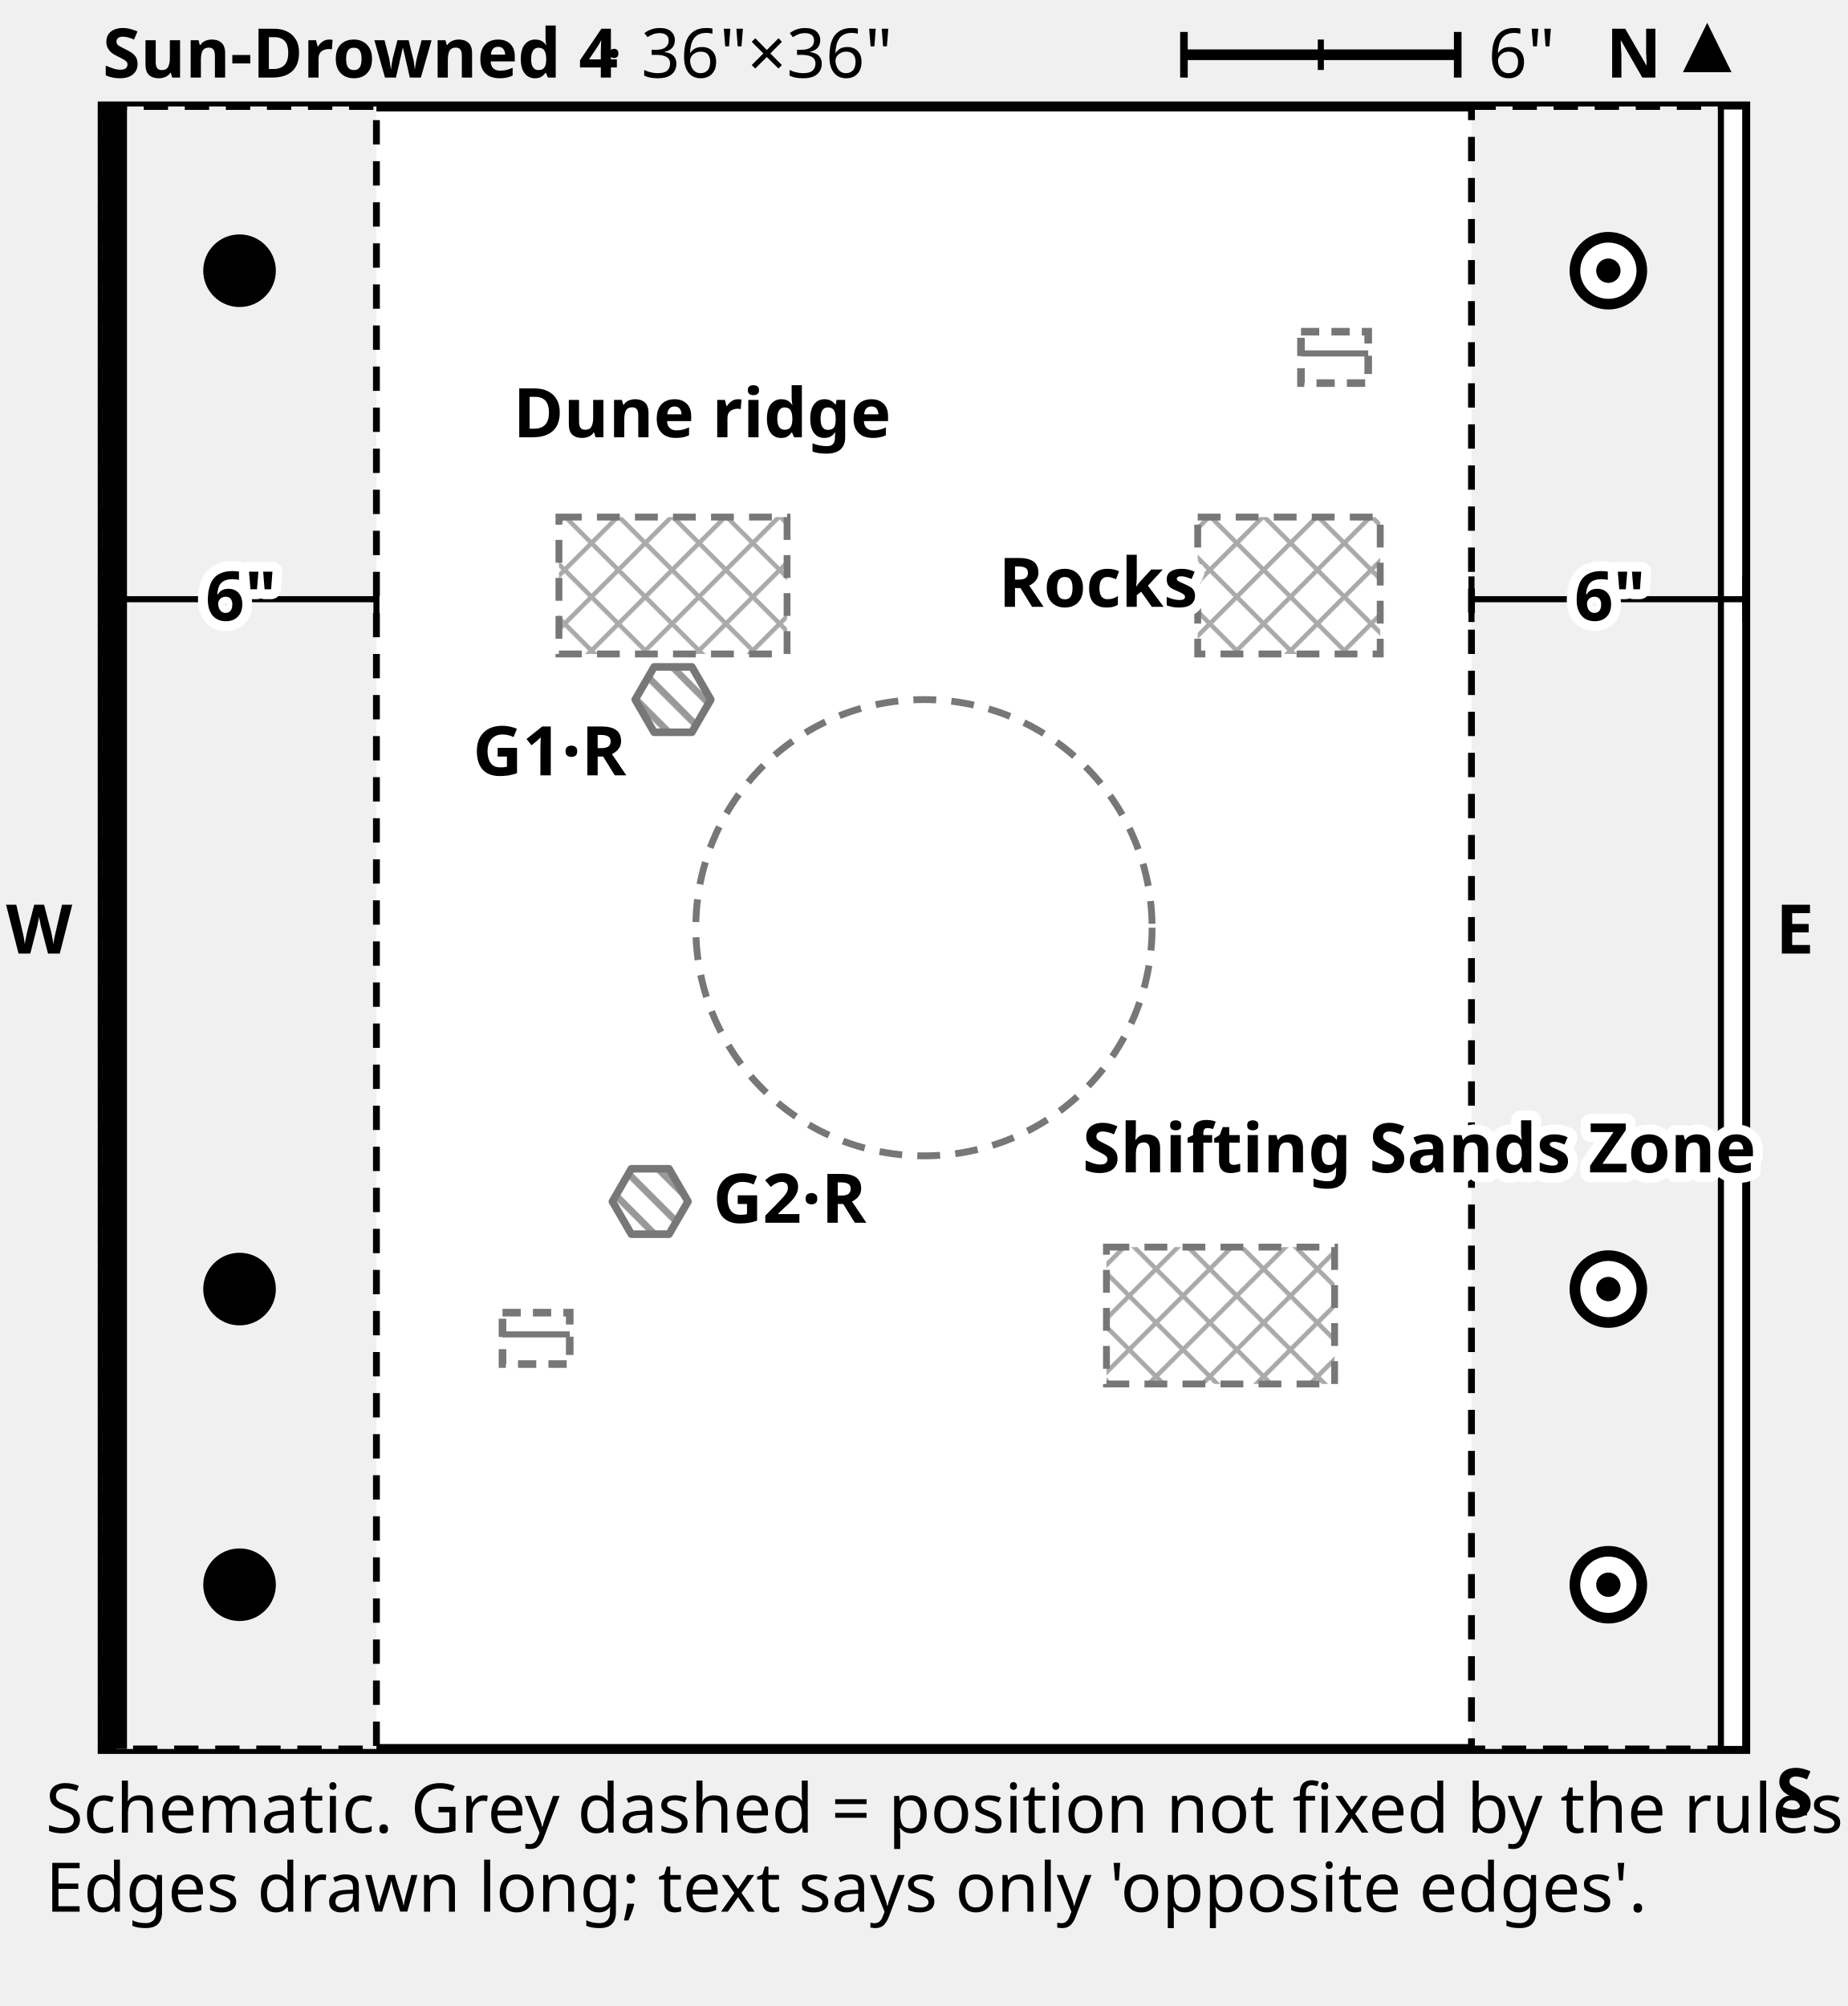
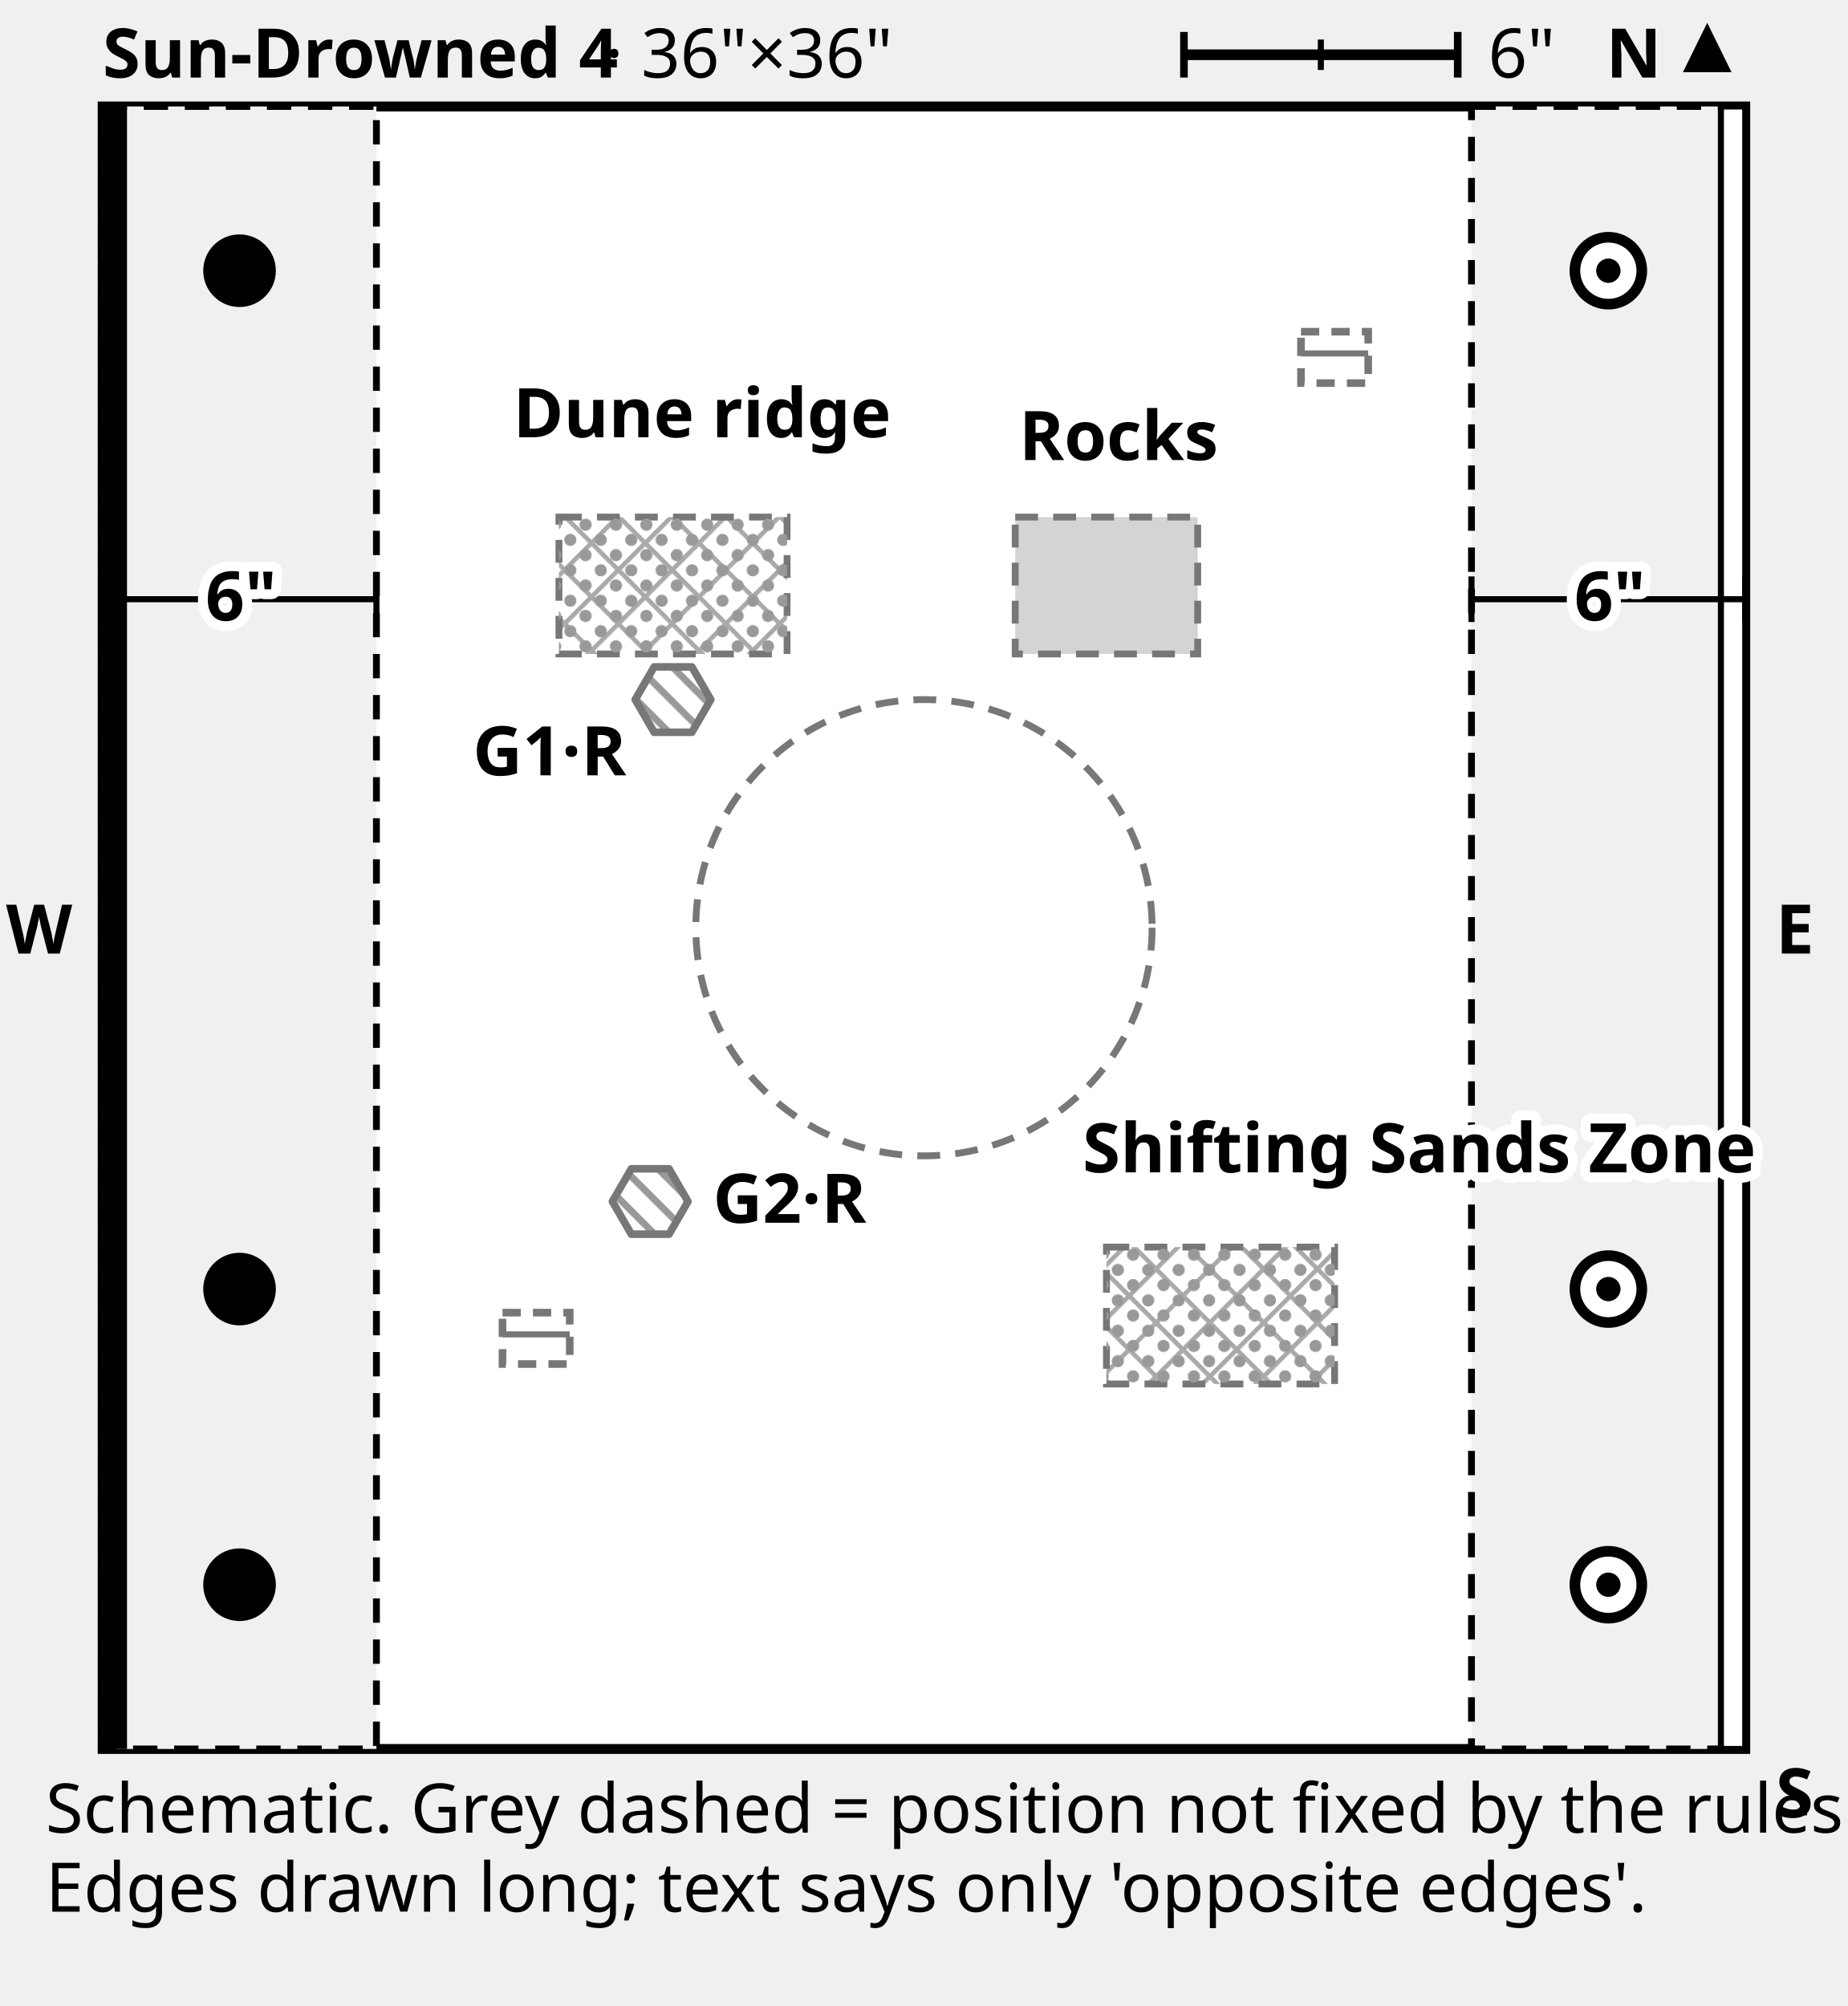
<svg xmlns="http://www.w3.org/2000/svg" width="243pt" height="263.8pt" viewBox="0 0 243 263.8">
  <defs>
    <pattern id="p-cover" width="5" height="5" patternUnits="userSpaceOnUse" patternTransform="rotate(45)">
      <rect width="5" height="5" fill="#fff" />
      <path d="M0 0.5H5M0.5 0V5" stroke="#444" stroke-width="0.7" fill="none" />
    </pattern>
    <pattern id="p-diff" width="4" height="4" patternUnits="userSpaceOnUse">
      <rect width="4" height="4" fill="#fff" />
      <circle cx="1" cy="1" r="0.75" fill="#222" />
      <circle cx="3" cy="3" r="0.75" fill="#222" />
    </pattern>
    <pattern id="p-imp" width="2.4" height="2.4" patternUnits="userSpaceOnUse" patternTransform="rotate(45)">
      <rect width="2.4" height="2.4" fill="#fff" />
      <path d="M0.4 0V2.4" stroke="#000" stroke-width="0.95" fill="none" />
    </pattern>
    <pattern id="p-mon" width="3.2" height="3.2" patternUnits="userSpaceOnUse" patternTransform="rotate(-45)">
      <rect width="3.2" height="3.2" fill="#fff" />
      <path d="M0.5 0V3.2" stroke="#000" stroke-width="1" fill="none" />
    </pattern>
    <pattern id="p-aoe" width="4" height="4" patternUnits="userSpaceOnUse" patternTransform="rotate(-45)">
      <rect width="4" height="4" fill="#fff" />
      <path d="M0.5 0V4" stroke="#777" stroke-width="1.4" fill="none" />
    </pattern>
  </defs>
  <defs>
    <pattern id="p-cover-l" width="5" height="5" patternUnits="userSpaceOnUse" patternTransform="rotate(45)">
      <rect width="5" height="5" fill="#fff" />
      <path d="M0 0.5H5M0.5 0V5" stroke="#aaa" stroke-width="0.6" fill="none" />
    </pattern>
    <pattern id="p-diff-l" width="4" height="4" patternUnits="userSpaceOnUse">
      <rect width="4" height="4" fill="#fff" />
      <circle cx="1" cy="1" r="0.7" fill="#999" />
      <circle cx="3" cy="3" r="0.7" fill="#999" />
    </pattern>
    <pattern id="p-imp-l" width="2.6" height="2.6" patternUnits="userSpaceOnUse" patternTransform="rotate(45)">
      <rect width="2.6" height="2.6" fill="#fff" />
      <path d="M0.4 0V2.6" stroke="#aaa" stroke-width="0.8" fill="none" />
    </pattern>
    <pattern id="p-mon-l" width="3.2" height="3.2" patternUnits="userSpaceOnUse" patternTransform="rotate(-45)">
      <rect width="3.2" height="3.2" fill="#fff" />
      <path d="M0.5 0V3.2" stroke="#999" stroke-width="0.9" fill="none" />
    </pattern>
    <pattern id="p-water" width="6" height="4" patternUnits="userSpaceOnUse">
      <rect width="6" height="4" fill="#fff" />
      <path d="M0 2.2Q1.5 0.4 3 2.2T6 2.2" stroke="#333" stroke-width="0.8" fill="none" />
    </pattern>
    <pattern id="p-water-l" width="6" height="4" patternUnits="userSpaceOnUse">
      <rect width="6" height="4" fill="#fff" />
      <path d="M0 2.2Q1.5 0.4 3 2.2T6 2.2" stroke="#aaa" stroke-width="0.8" fill="none" />
    </pattern>
    <pattern id="p-slip" width="6" height="6" patternUnits="userSpaceOnUse" patternTransform="rotate(-30)">
      <rect width="6" height="6" fill="#fff" />
      <path d="M0.5 1.5H3.5M3.5 4.5H5.5" stroke="#333" stroke-width="0.9" fill="none" />
    </pattern>
    <pattern id="p-slip-l" width="6" height="6" patternUnits="userSpaceOnUse" patternTransform="rotate(-30)">
      <rect width="6" height="6" fill="#fff" />
      <path d="M0.5 1.5H3.5M3.5 4.5H5.5" stroke="#aaa" stroke-width="0.9" fill="none" />
    </pattern>
    <pattern id="p-dark" width="4" height="4" patternUnits="userSpaceOnUse">
      <rect width="4" height="4" fill="#d9d9d9" />
      <path d="M0 4L4 0" stroke="#fff" stroke-width="0.9" fill="none" />
    </pattern>
    <pattern id="p-diffo" width="4" height="4" patternUnits="userSpaceOnUse">
      <circle cx="1" cy="1" r="0.8" fill="#222" />
      <circle cx="3" cy="3" r="0.8" fill="#222" />
    </pattern>
    <pattern id="p-diffo-l" width="4" height="4" patternUnits="userSpaceOnUse">
      <circle cx="1" cy="1" r="0.8" fill="#999" />
      <circle cx="3" cy="3" r="0.8" fill="#999" />
    </pattern>
    <pattern id="p-chasm" width="6" height="6" patternUnits="userSpaceOnUse">
      <rect width="6" height="6" fill="#d4d4d4" />
      <path d="M1.5 0V6M4.5 0V6" stroke="#333" stroke-width="1.1" stroke-dasharray="2.6 1.6" fill="none" />
    </pattern>
    <pattern id="p-chasm-l" width="6" height="6" patternUnits="userSpaceOnUse">
      <rect width="6" height="6" fill="#efefef" />
      <path d="M1.5 0V6M4.5 0V6" stroke="#aaa" stroke-width="1.1" stroke-dasharray="2.6 1.6" fill="none" />
    </pattern>
    <clipPath id="bclip">
      <rect x="13.5" y="14" width="216" height="216" />
    </clipPath>
  </defs>
  <rect x="13.5" y="14" width="216" height="216" fill="#fff" stroke="#000" stroke-width="1.3" />
  <g data-glyph="zone-A">
    <rect x="13.5" y="14" width="36" height="216" fill="#f0f0f0" stroke="#000" stroke-width="0.9" stroke-dasharray="3.2 2.2" />
    <rect x="13.5" y="14" width="3.2" height="216" fill="#000" />
  </g>
  <g data-glyph="dim">
    <line x1="13.5" y1="78.8" x2="49.5" y2="78.8" stroke="#000" stroke-width="0.8" stroke-linecap="butt" />
    <line x1="13.5" y1="75.8" x2="13.5" y2="81.8" stroke="#000" stroke-width="0.8" stroke-linecap="butt" />
    <line x1="49.5" y1="75.8" x2="49.5" y2="81.8" stroke="#000" stroke-width="0.8" stroke-linecap="butt" />
  </g>
  <g data-glyph="zone-B">
    <rect x="193.5" y="14" width="36" height="216" fill="#f0f0f0" stroke="#000" stroke-width="0.9" stroke-dasharray="3.2 2.2" />
    <rect x="226.3" y="14" width="3.2" height="216" fill="#fff" stroke="#000" stroke-width="0.8" />
  </g>
  <g data-glyph="dim">
    <line x1="193.5" y1="78.8" x2="229.5" y2="78.8" stroke="#000" stroke-width="0.8" stroke-linecap="butt" />
    <line x1="193.5" y1="75.8" x2="193.5" y2="81.8" stroke="#000" stroke-width="0.8" stroke-linecap="butt" />
    <line x1="229.5" y1="75.8" x2="229.5" y2="81.8" stroke="#000" stroke-width="0.8" stroke-linecap="butt" />
  </g>
  <g data-glyph="ter-open" data-state="illus">
    <circle cx="121.5" cy="122" r="30" fill="none" stroke="#777" stroke-width="0.9" stroke-dasharray="3 2" />
  </g>
-   <g data-glyph="ter-cover" data-state="illus">
+   <g data-glyph="ter-coverdiff" data-state="illus">
    <rect x="73.5" y="68" width="30" height="18" fill="url(#p-cover-l)" stroke="#777" stroke-width="0.9" stroke-dasharray="3 2" />
+     <rect x="73.5" y="68" width="30" height="18" fill="url(#p-diffo-l)" />
  </g>
-   <g data-glyph="ter-cover" data-state="illus">
+   <g data-glyph="ter-coverdiff" data-state="illus">
    <rect x="145.5" y="164" width="30" height="18" fill="url(#p-cover-l)" stroke="#777" stroke-width="0.9" stroke-dasharray="3 2" />
+     <rect x="145.5" y="164" width="30" height="18" fill="url(#p-diffo-l)" />
  </g>
-   <g data-glyph="ter-cover" data-state="illus">
-     <rect x="157.5" y="68" width="24" height="18" fill="url(#p-cover-l)" stroke="#777" stroke-width="0.9" stroke-dasharray="3 2" />
+   <g data-glyph="ter-obstacle" data-state="illus">
+     <rect x="133.5" y="68" width="24" height="18" fill="#d4d4d4" stroke="#777" stroke-width="0.9" stroke-dasharray="3 2" />
  </g>
  <g data-glyph="chest" data-state="illus">
    <rect x="66.08" y="172.62" width="8.84" height="6.76" fill="#fff" stroke="#777" stroke-width="1" stroke-dasharray="2.4 1.6" />
    <line x1="66.08" y1="175.48" x2="74.92" y2="175.48" stroke="#777" stroke-width="0.8" stroke-linecap="butt" />
  </g>
  <g data-glyph="chest" data-state="illus">
    <rect x="171.08" y="43.62" width="8.84" height="6.76" fill="#fff" stroke="#777" stroke-width="1" stroke-dasharray="2.4 1.6" />
    <line x1="171.08" y1="46.48" x2="179.92" y2="46.48" stroke="#777" stroke-width="0.8" stroke-linecap="butt" />
  </g>
  <g data-glyph="mon" data-state="illus">
    <polygon points="93.47,92 90.98,96.3 86.02,96.3 83.53,92 86.02,87.7 90.98,87.7" fill="url(#p-mon-l)" stroke="#777" stroke-width="1" stroke-linejoin="round" />
  </g>
  <g data-glyph="mon" data-state="illus">
    <polygon points="90.47,158 87.98,162.3 83.02,162.3 80.53,158 83.02,153.7 87.98,153.7" fill="url(#p-mon-l)" stroke="#777" stroke-width="1" stroke-linejoin="round" />
  </g>
  <g data-glyph="hero-A">
    <circle cx="31.5" cy="35.6" r="4.4" fill="#000" stroke="#000" stroke-width="0.75" />
  </g>
  <g data-glyph="hero-A">
    <circle cx="31.5" cy="169.52" r="4.4" fill="#000" stroke="#000" stroke-width="0.75" />
  </g>
  <g data-glyph="hero-A">
    <circle cx="31.5" cy="208.4" r="4.4" fill="#000" stroke="#000" stroke-width="0.75" />
  </g>
  <g data-glyph="hero-B">
    <circle cx="211.5" cy="35.6" r="4.4" fill="#fff" stroke="#000" stroke-width="1.4" />
    <circle cx="211.5" cy="35.6" r="1.6" fill="#000" />
  </g>
  <g data-glyph="hero-B">
    <circle cx="211.5" cy="169.52" r="4.4" fill="#fff" stroke="#000" stroke-width="1.4" />
    <circle cx="211.5" cy="169.52" r="1.6" fill="#000" />
  </g>
  <g data-glyph="hero-B">
    <circle cx="211.5" cy="208.4" r="4.4" fill="#fff" stroke="#000" stroke-width="1.4" />
    <circle cx="211.5" cy="208.4" r="1.6" fill="#000" />
  </g>
  <text x="27.02" y="81.6" font-family="'Source Sans 3'" font-size="9" font-weight="600" fill="#000" stroke="#fff" stroke-width="2.6" stroke-linejoin="round" paint-order="stroke">6"</text>
  <text x="207.02" y="81.6" font-family="'Source Sans 3'" font-size="9" font-weight="600" fill="#000" stroke="#fff" stroke-width="2.6" stroke-linejoin="round" paint-order="stroke">6"</text>
  <text x="142.36" y="154.17" font-family="'Source Sans 3'" font-size="9" font-weight="600" fill="#000" stroke="#fff" stroke-width="2.6" stroke-linejoin="round" paint-order="stroke">Shifting Sands Zone</text>
  <text x="67.47" y="57.5" font-family="'Source Sans 3'" font-size="9" font-weight="600" fill="#000" stroke="#fff" stroke-width="2.6" stroke-linejoin="round" paint-order="stroke">Dune ridge</text>
-   <text x="131.3" y="79.8" font-family="'Source Sans 3'" font-size="9" font-weight="600" fill="#000" stroke="#fff" stroke-width="2.6" stroke-linejoin="round" paint-order="stroke">Rocks</text>
+   <text x="134" y="60.5" font-family="'Source Sans 3'" font-size="9" font-weight="600" fill="#000" stroke="#fff" stroke-width="2.6" stroke-linejoin="round" paint-order="stroke">Rocks</text>
  <text x="62.19" y="101.96" font-family="'Source Sans 3'" font-size="9" font-weight="600" fill="#000" stroke="#fff" stroke-width="2.6" stroke-linejoin="round" paint-order="stroke">G1·R</text>
  <text x="93.76" y="160.8" font-family="'Source Sans 3'" font-size="9" font-weight="600" fill="#000" stroke="#fff" stroke-width="2.6" stroke-linejoin="round" paint-order="stroke">G2·R</text>
  <text x="13.5" y="10.2" font-weight="700" font-family="'Source Sans 3'" font-size="9" fill="#000">Sun-Drowned 4</text>
  <text x="79.55" y="10.2" font-weight="400" font-family="'Source Sans 3'" font-size="9" fill="#000">·  36"×36"</text>
  <g data-glyph="compass">
    <polygon points="224.5,3 221.3,9.5 227.7,9.5" fill="#000" />
    <text x="218.5" y="10.2" font-weight="700" font-family="'Source Sans 3'" font-size="9" fill="#000" text-anchor="end">N</text>
  </g>
  <g data-glyph="scale">
    <line x1="155.69" y1="7.2" x2="191.69" y2="7.2" stroke="#000" stroke-width="1.4" stroke-linecap="butt" />
    <line x1="155.69" y1="4.2" x2="155.69" y2="10.2" stroke="#000" stroke-width="1" stroke-linecap="butt" />
    <line x1="191.69" y1="4.2" x2="191.69" y2="10.2" stroke="#000" stroke-width="1" stroke-linecap="butt" />
    <line x1="173.69" y1="5.2" x2="173.69" y2="9.2" stroke="#000" stroke-width="0.8" stroke-linecap="butt" />
    <text x="195.69" y="10.2" font-weight="400" font-family="'Source Sans 3'" font-size="9" fill="#000">6"</text>
  </g>
  <text x="9.5" y="125.4" font-weight="700" font-family="'Source Sans 3'" font-size="9" fill="#000" text-anchor="end">W</text>
  <text x="233.5" y="125.4" font-weight="700" font-family="'Source Sans 3'" font-size="9" fill="#000">E</text>
  <text x="233.5" y="239" font-weight="700" font-family="'Source Sans 3'" font-size="9" fill="#000">S</text>
  <text x="6" y="241" font-weight="400" font-family="'Source Sans 3'" font-size="9" fill="#000">Schematic. Grey dashed = position not fixed by the rules.</text>
  <text x="6" y="251.4" font-weight="400" font-family="'Source Sans 3'" font-size="9" fill="#000">Edges drawn long; text says only 'opposite edges'.</text>
</svg>
